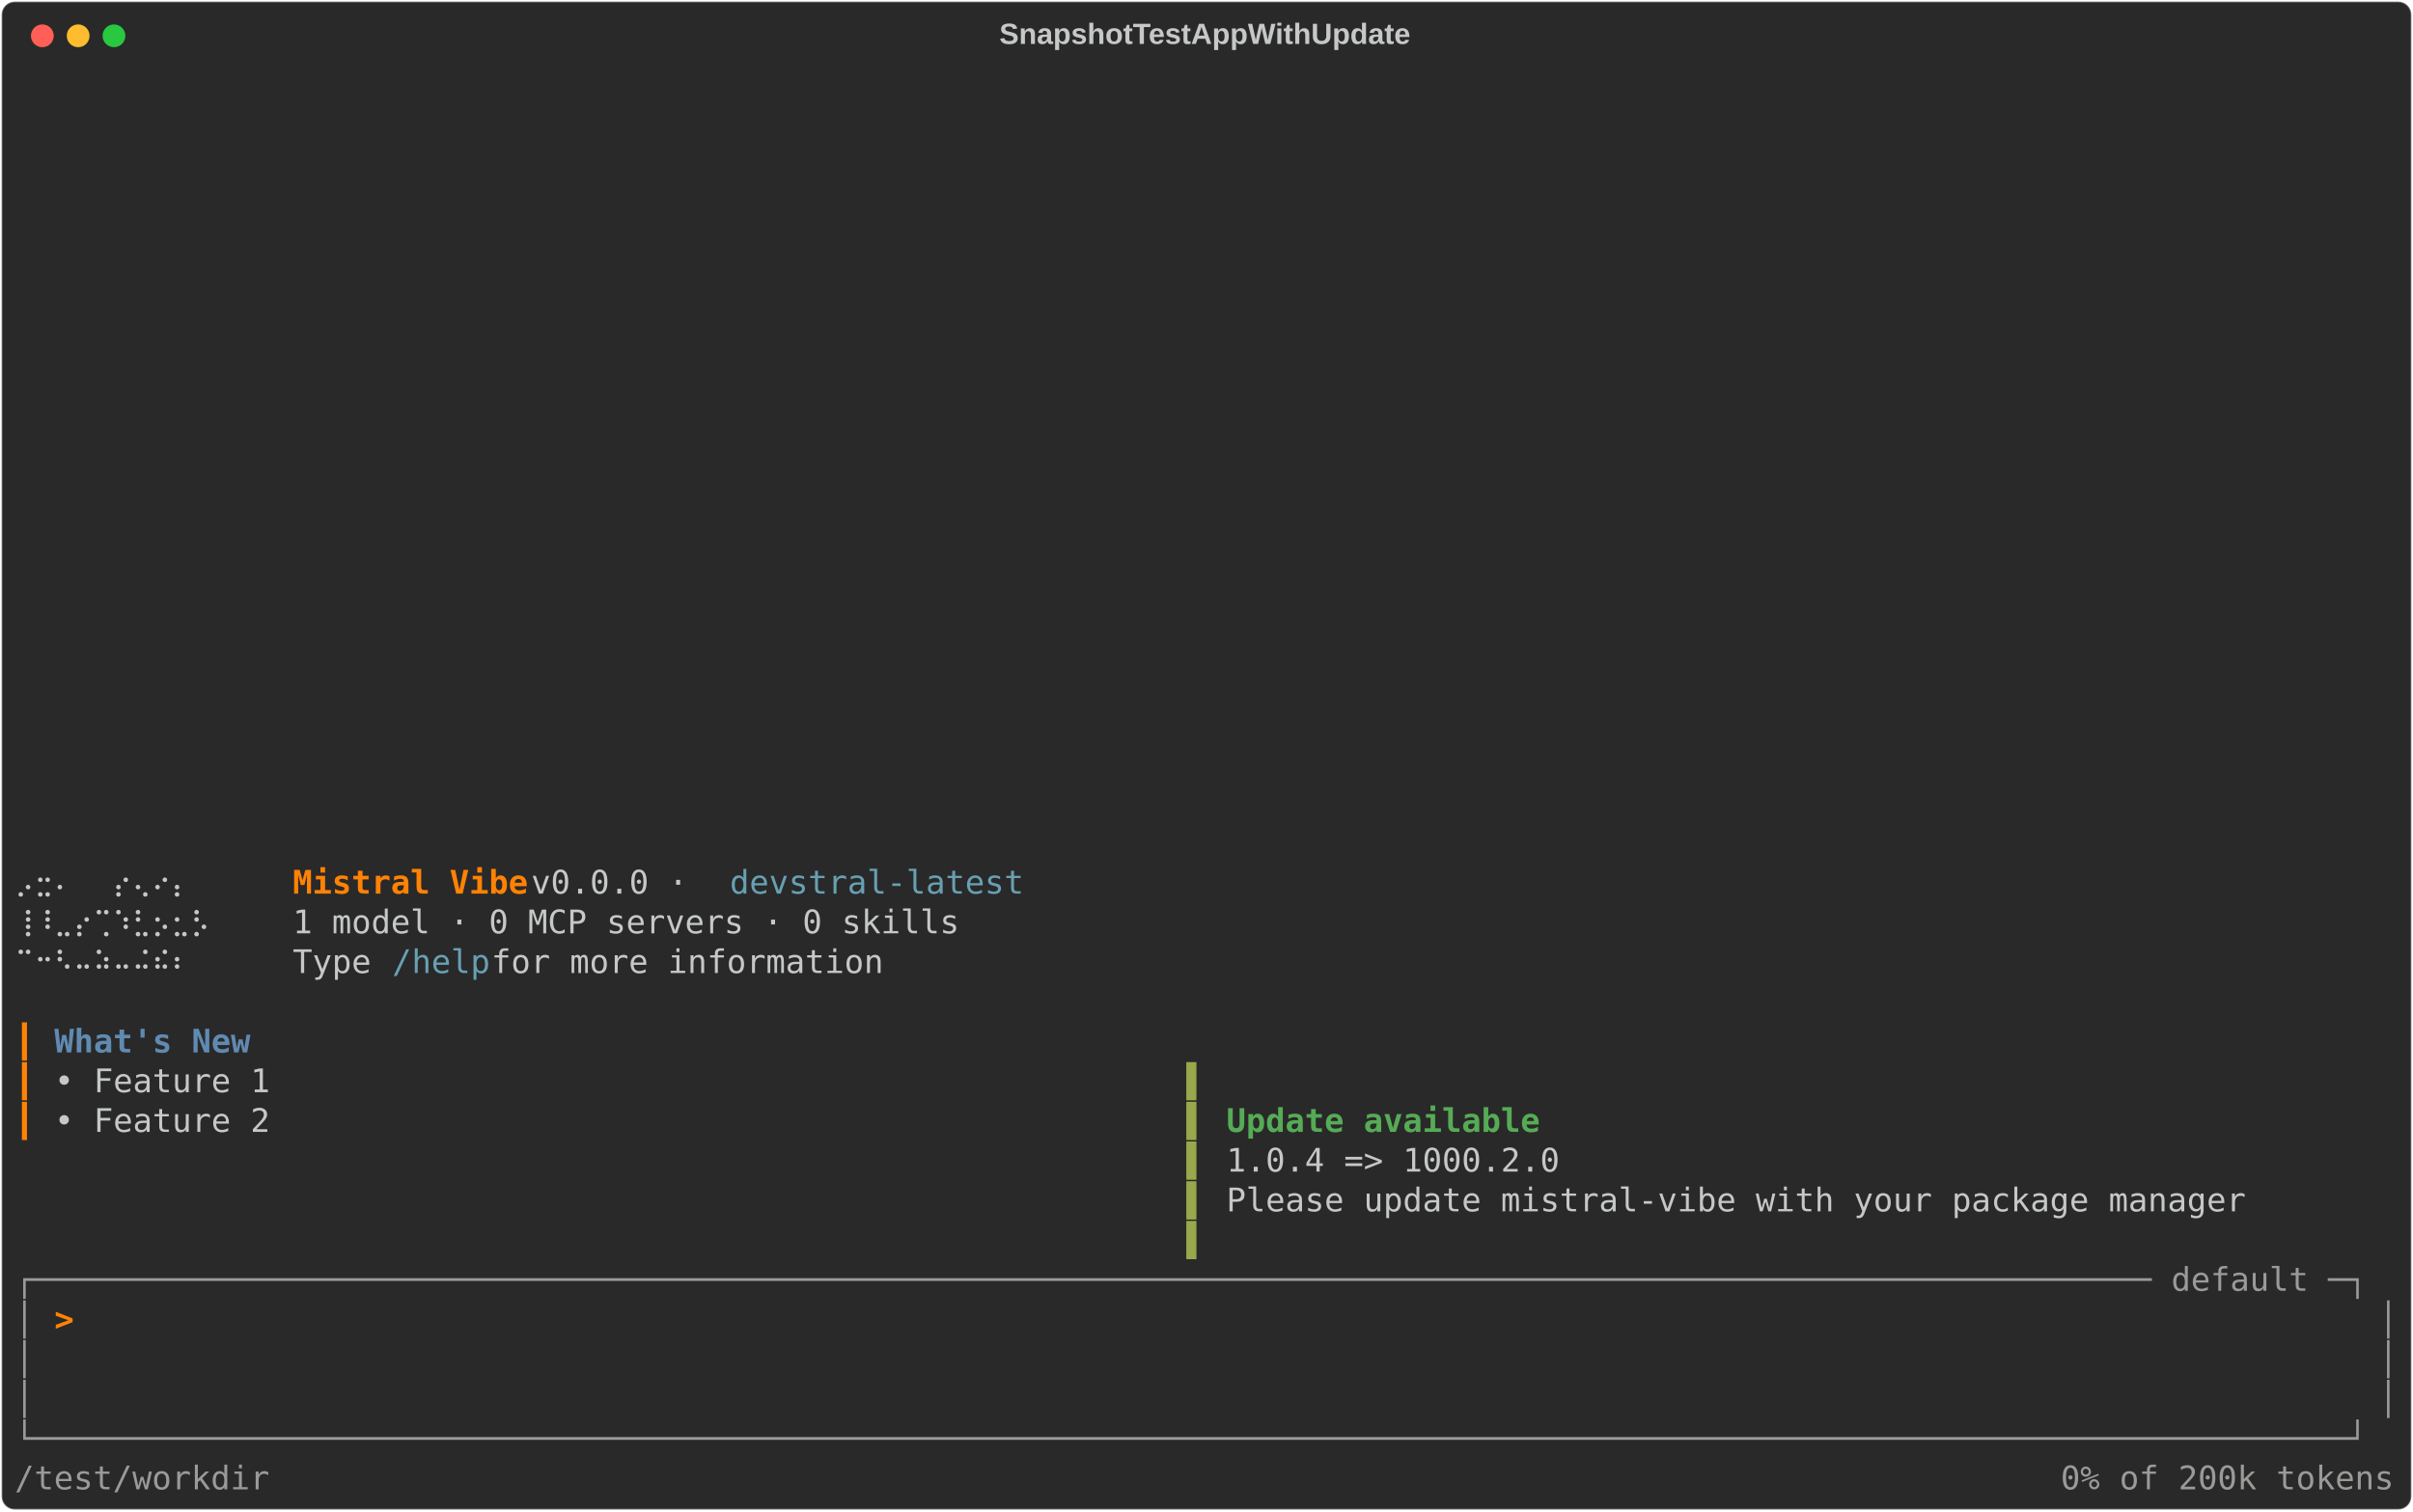
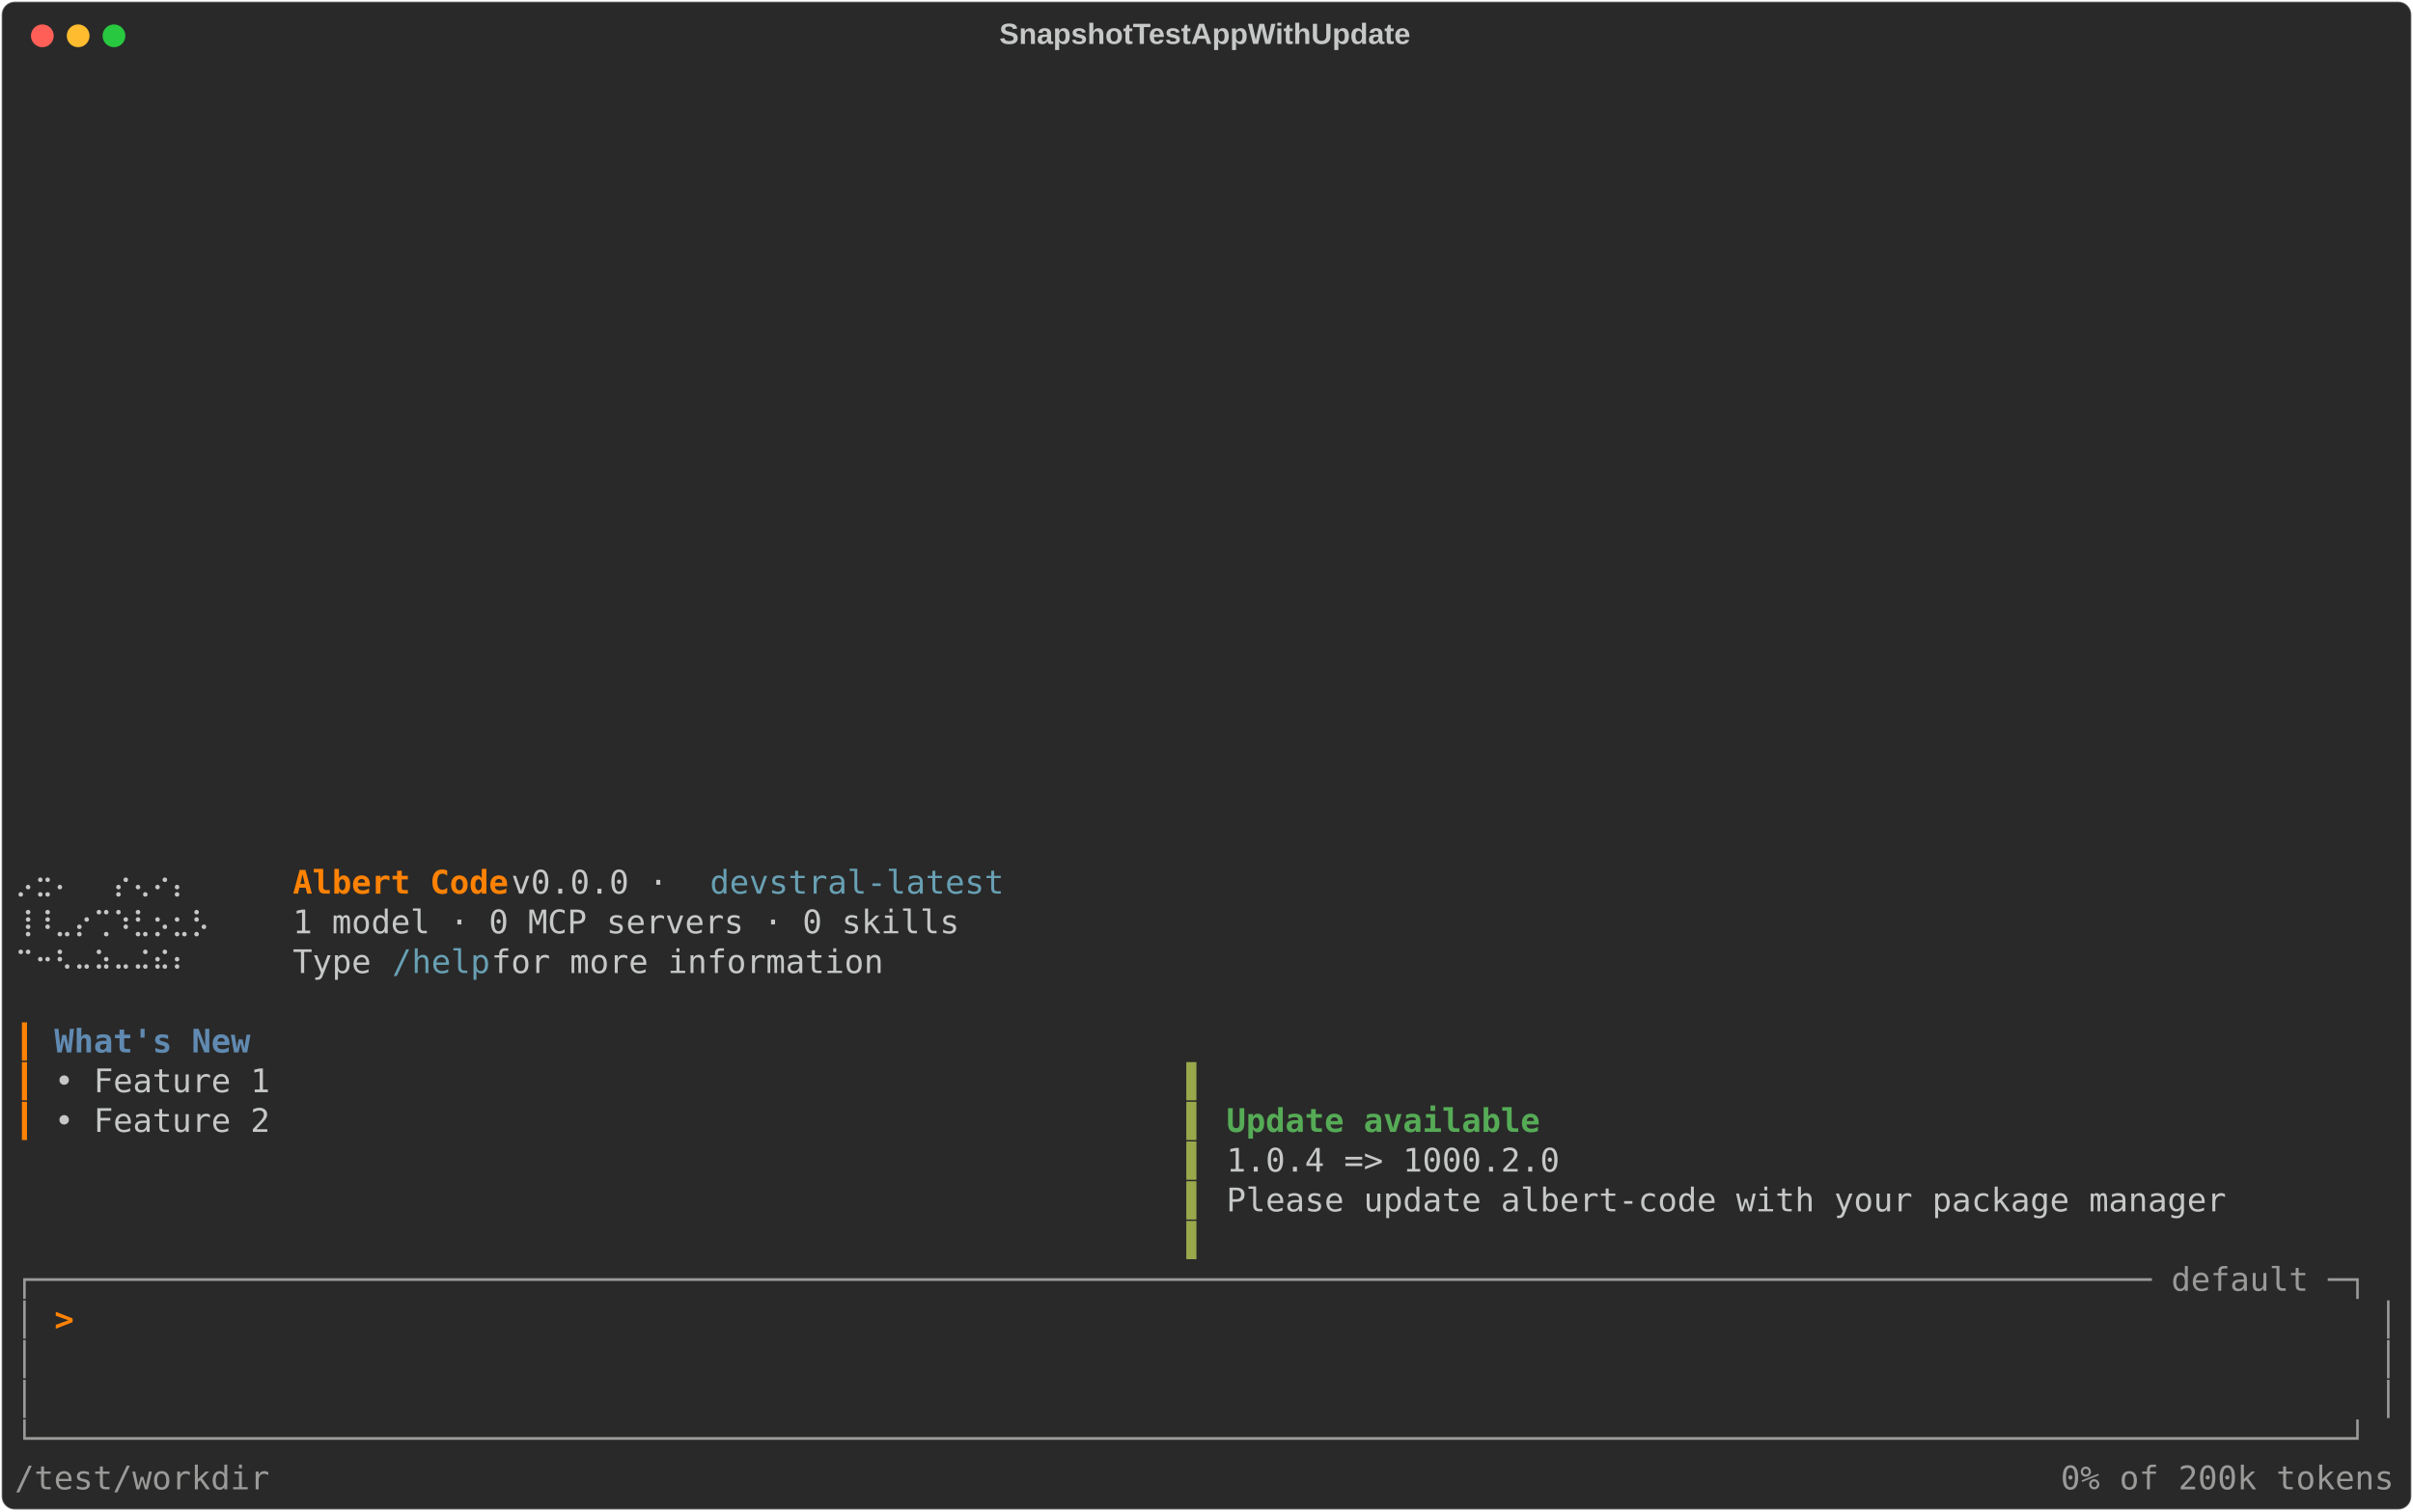
<svg xmlns="http://www.w3.org/2000/svg" class="rich-terminal" viewBox="0 0 1482 928.4">
  <style>

    @font-face {
        font-family: "Fira Code";
        src: local("FiraCode-Regular"),
                url("https://cdnjs.cloudflare.com/ajax/libs/firacode/6.2.0/woff2/FiraCode-Regular.woff2") format("woff2"),
                url("https://cdnjs.cloudflare.com/ajax/libs/firacode/6.2.0/woff/FiraCode-Regular.woff") format("woff");
        font-style: normal;
        font-weight: 400;
    }
    @font-face {
        font-family: "Fira Code";
        src: local("FiraCode-Bold"),
                url("https://cdnjs.cloudflare.com/ajax/libs/firacode/6.2.0/woff2/FiraCode-Bold.woff2") format("woff2"),
                url("https://cdnjs.cloudflare.com/ajax/libs/firacode/6.2.0/woff/FiraCode-Bold.woff") format("woff");
        font-style: bold;
        font-weight: 700;
    }

    .terminal-matrix {
        font-family: Fira Code, monospace;
        font-size: 20px;
        line-height: 24.4px;
        font-variant-east-asian: full-width;
    }

    .terminal-title {
        font-size: 18px;
        font-weight: bold;
        font-family: arial;
    }

    .terminal-r1 { fill: #c5c8c6 }
.terminal-r2 { fill: #ff8205;font-weight: bold }
.terminal-r3 { fill: #68a0b3 }
.terminal-r4 { fill: #ff8205 }
.terminal-r5 { fill: #608ab1;font-weight: bold }
.terminal-r6 { fill: #98a84b }
.terminal-r7 { fill: #56ab56;font-weight: bold }
.terminal-r8 { fill: #9a9b99 }
    </style>
  <defs>
    <clipPath id="terminal-clip-terminal">
      <rect x="0" y="0" width="1463.0" height="877.4" />
    </clipPath>
    <clipPath id="terminal-line-0">
      <rect x="0" y="1.5" width="1464" height="24.65" />
    </clipPath>
    <clipPath id="terminal-line-1">
      <rect x="0" y="25.9" width="1464" height="24.65" />
    </clipPath>
    <clipPath id="terminal-line-2">
      <rect x="0" y="50.3" width="1464" height="24.65" />
    </clipPath>
    <clipPath id="terminal-line-3">
      <rect x="0" y="74.7" width="1464" height="24.65" />
    </clipPath>
    <clipPath id="terminal-line-4">
      <rect x="0" y="99.1" width="1464" height="24.65" />
    </clipPath>
    <clipPath id="terminal-line-5">
      <rect x="0" y="123.5" width="1464" height="24.65" />
    </clipPath>
    <clipPath id="terminal-line-6">
      <rect x="0" y="147.9" width="1464" height="24.65" />
    </clipPath>
    <clipPath id="terminal-line-7">
      <rect x="0" y="172.3" width="1464" height="24.65" />
    </clipPath>
    <clipPath id="terminal-line-8">
      <rect x="0" y="196.7" width="1464" height="24.65" />
    </clipPath>
    <clipPath id="terminal-line-9">
      <rect x="0" y="221.1" width="1464" height="24.65" />
    </clipPath>
    <clipPath id="terminal-line-10">
      <rect x="0" y="245.5" width="1464" height="24.65" />
    </clipPath>
    <clipPath id="terminal-line-11">
      <rect x="0" y="269.9" width="1464" height="24.65" />
    </clipPath>
    <clipPath id="terminal-line-12">
      <rect x="0" y="294.3" width="1464" height="24.65" />
    </clipPath>
    <clipPath id="terminal-line-13">
      <rect x="0" y="318.7" width="1464" height="24.65" />
    </clipPath>
    <clipPath id="terminal-line-14">
      <rect x="0" y="343.1" width="1464" height="24.65" />
    </clipPath>
    <clipPath id="terminal-line-15">
      <rect x="0" y="367.5" width="1464" height="24.65" />
    </clipPath>
    <clipPath id="terminal-line-16">
      <rect x="0" y="391.9" width="1464" height="24.65" />
    </clipPath>
    <clipPath id="terminal-line-17">
      <rect x="0" y="416.3" width="1464" height="24.65" />
    </clipPath>
    <clipPath id="terminal-line-18">
      <rect x="0" y="440.7" width="1464" height="24.65" />
    </clipPath>
    <clipPath id="terminal-line-19">
      <rect x="0" y="465.1" width="1464" height="24.65" />
    </clipPath>
    <clipPath id="terminal-line-20">
      <rect x="0" y="489.5" width="1464" height="24.65" />
    </clipPath>
    <clipPath id="terminal-line-21">
      <rect x="0" y="513.9" width="1464" height="24.65" />
    </clipPath>
    <clipPath id="terminal-line-22">
      <rect x="0" y="538.3" width="1464" height="24.65" />
    </clipPath>
    <clipPath id="terminal-line-23">
      <rect x="0" y="562.7" width="1464" height="24.65" />
    </clipPath>
    <clipPath id="terminal-line-24">
      <rect x="0" y="587.1" width="1464" height="24.65" />
    </clipPath>
    <clipPath id="terminal-line-25">
      <rect x="0" y="611.5" width="1464" height="24.65" />
    </clipPath>
    <clipPath id="terminal-line-26">
      <rect x="0" y="635.9" width="1464" height="24.65" />
    </clipPath>
    <clipPath id="terminal-line-27">
      <rect x="0" y="660.3" width="1464" height="24.65" />
    </clipPath>
    <clipPath id="terminal-line-28">
      <rect x="0" y="684.7" width="1464" height="24.65" />
    </clipPath>
    <clipPath id="terminal-line-29">
      <rect x="0" y="709.1" width="1464" height="24.65" />
    </clipPath>
    <clipPath id="terminal-line-30">
      <rect x="0" y="733.5" width="1464" height="24.65" />
    </clipPath>
    <clipPath id="terminal-line-31">
      <rect x="0" y="757.9" width="1464" height="24.65" />
    </clipPath>
    <clipPath id="terminal-line-32">
      <rect x="0" y="782.3" width="1464" height="24.65" />
    </clipPath>
    <clipPath id="terminal-line-33">
      <rect x="0" y="806.7" width="1464" height="24.65" />
    </clipPath>
    <clipPath id="terminal-line-34">
      <rect x="0" y="831.1" width="1464" height="24.65" />
    </clipPath>
  </defs>
  <rect fill="#292929" stroke="rgba(255,255,255,0.35)" stroke-width="1" x="1" y="1" width="1480" height="926.4" rx="8" />
  <text class="terminal-title" fill="#c5c8c6" text-anchor="middle" x="740" y="27">SnapshotTestAppWithUpdate</text>
  <g transform="translate(26,22)">
    <circle cx="0" cy="0" r="7" fill="#ff5f57" />
    <circle cx="22" cy="0" r="7" fill="#febc2e" />
    <circle cx="44" cy="0" r="7" fill="#28c840" />
  </g>
  <g transform="translate(9, 41)" clip-path="url(#terminal-clip-terminal)">
    <g class="terminal-matrix">
      <text class="terminal-r1" x="1464" y="20" textLength="12.2" clip-path="url(#terminal-line-0)">
</text>
      <text class="terminal-r1" x="1464" y="44.4" textLength="12.2" clip-path="url(#terminal-line-1)">
</text>
      <text class="terminal-r1" x="1464" y="68.8" textLength="12.2" clip-path="url(#terminal-line-2)">
</text>
      <text class="terminal-r1" x="1464" y="93.2" textLength="12.2" clip-path="url(#terminal-line-3)">
</text>
      <text class="terminal-r1" x="1464" y="117.6" textLength="12.2" clip-path="url(#terminal-line-4)">
</text>
      <text class="terminal-r1" x="1464" y="142" textLength="12.2" clip-path="url(#terminal-line-5)">
</text>
      <text class="terminal-r1" x="1464" y="166.4" textLength="12.2" clip-path="url(#terminal-line-6)">
</text>
      <text class="terminal-r1" x="1464" y="190.8" textLength="12.2" clip-path="url(#terminal-line-7)">
</text>
      <text class="terminal-r1" x="1464" y="215.2" textLength="12.2" clip-path="url(#terminal-line-8)">
</text>
      <text class="terminal-r1" x="1464" y="239.6" textLength="12.2" clip-path="url(#terminal-line-9)">
</text>
      <text class="terminal-r1" x="1464" y="264" textLength="12.2" clip-path="url(#terminal-line-10)">
</text>
      <text class="terminal-r1" x="1464" y="288.4" textLength="12.2" clip-path="url(#terminal-line-11)">
</text>
      <text class="terminal-r1" x="1464" y="312.8" textLength="12.2" clip-path="url(#terminal-line-12)">
</text>
      <text class="terminal-r1" x="1464" y="337.2" textLength="12.2" clip-path="url(#terminal-line-13)">
</text>
      <text class="terminal-r1" x="1464" y="361.6" textLength="12.2" clip-path="url(#terminal-line-14)">
</text>
      <text class="terminal-r1" x="1464" y="386" textLength="12.2" clip-path="url(#terminal-line-15)">
</text>
      <text class="terminal-r1" x="1464" y="410.4" textLength="12.2" clip-path="url(#terminal-line-16)">
</text>
      <text class="terminal-r1" x="1464" y="434.8" textLength="12.2" clip-path="url(#terminal-line-17)">
</text>
      <text class="terminal-r1" x="1464" y="459.2" textLength="12.2" clip-path="url(#terminal-line-18)">
</text>
      <text class="terminal-r1" x="1464" y="483.6" textLength="12.2" clip-path="url(#terminal-line-19)">
</text>
      <text class="terminal-r1" x="0" y="508" textLength="134.2" clip-path="url(#terminal-line-20)">  ⡠⣒⠄  ⡔⢄⠔⡄</text>
-       <text class="terminal-r2" x="170.8" y="508" textLength="146.4" clip-path="url(#terminal-line-20)">Mistral Vibe</text>
-       <text class="terminal-r1" x="317.2" y="508" textLength="122" clip-path="url(#terminal-line-20)"> v0.0.0 · </text>
-       <text class="terminal-r3" x="439.2" y="508" textLength="183" clip-path="url(#terminal-line-20)">devstral-latest</text>
+       <text class="terminal-r2" x="170.8" y="508" textLength="134.2" clip-path="url(#terminal-line-20)">Albert Code</text>
+       <text class="terminal-r1" x="305" y="508" textLength="122" clip-path="url(#terminal-line-20)"> v0.0.0 · </text>
+       <text class="terminal-r3" x="427" y="508" textLength="183" clip-path="url(#terminal-line-20)">devstral-latest</text>
      <text class="terminal-r1" x="1464" y="508" textLength="12.2" clip-path="url(#terminal-line-20)">
</text>
      <text class="terminal-r1" x="0" y="532.4" textLength="134.2" clip-path="url(#terminal-line-21)"> ⢸⠸⣀⡔⢉⠱⣃⡢⣂⡣</text>
      <text class="terminal-r1" x="170.8" y="532.4" textLength="414.8" clip-path="url(#terminal-line-21)">1 model · 0 MCP servers · 0 skills</text>
      <text class="terminal-r1" x="1464" y="532.4" textLength="12.2" clip-path="url(#terminal-line-21)">
</text>
      <text class="terminal-r1" x="0" y="556.8" textLength="134.2" clip-path="url(#terminal-line-22)">  ⠉⠒⠣⠤⠵⠤⠬⠮⠆</text>
      <text class="terminal-r1" x="170.8" y="556.8" textLength="61" clip-path="url(#terminal-line-22)">Type </text>
      <text class="terminal-r3" x="231.8" y="556.8" textLength="61" clip-path="url(#terminal-line-22)">/help</text>
      <text class="terminal-r1" x="292.8" y="556.8" textLength="256.2" clip-path="url(#terminal-line-22)"> for more information</text>
      <text class="terminal-r1" x="1464" y="556.8" textLength="12.2" clip-path="url(#terminal-line-22)">
</text>
      <text class="terminal-r1" x="1464" y="581.2" textLength="12.2" clip-path="url(#terminal-line-23)">
</text>
      <text class="terminal-r4" x="0" y="605.6" textLength="12.2" clip-path="url(#terminal-line-24)">┃</text>
      <text class="terminal-r5" x="24.4" y="605.6" textLength="122" clip-path="url(#terminal-line-24)">What's New</text>
      <text class="terminal-r1" x="1464" y="605.6" textLength="12.2" clip-path="url(#terminal-line-24)">
</text>
      <text class="terminal-r4" x="0" y="630" textLength="12.2" clip-path="url(#terminal-line-25)">┃</text>
      <text class="terminal-r1" x="24.4" y="630" textLength="134.2" clip-path="url(#terminal-line-25)">• Feature 1</text>
      <text class="terminal-r6" x="719.8" y="630" textLength="12.2" clip-path="url(#terminal-line-25)">▌</text>
      <text class="terminal-r1" x="1464" y="630" textLength="12.2" clip-path="url(#terminal-line-25)">
</text>
      <text class="terminal-r4" x="0" y="654.4" textLength="12.2" clip-path="url(#terminal-line-26)">┃</text>
      <text class="terminal-r1" x="24.4" y="654.4" textLength="134.2" clip-path="url(#terminal-line-26)">• Feature 2</text>
      <text class="terminal-r6" x="719.8" y="654.4" textLength="12.2" clip-path="url(#terminal-line-26)">▌</text>
      <text class="terminal-r7" x="744.2" y="654.4" textLength="195.2" clip-path="url(#terminal-line-26)">Update available</text>
      <text class="terminal-r1" x="1464" y="654.4" textLength="12.2" clip-path="url(#terminal-line-26)">
</text>
      <text class="terminal-r6" x="719.8" y="678.8" textLength="12.2" clip-path="url(#terminal-line-27)">▌</text>
      <text class="terminal-r1" x="744.2" y="678.8" textLength="207.4" clip-path="url(#terminal-line-27)">1.0.4 =&gt; 1000.2.0</text>
      <text class="terminal-r1" x="1464" y="678.8" textLength="12.2" clip-path="url(#terminal-line-27)">
</text>
      <text class="terminal-r6" x="719.8" y="703.2" textLength="12.2" clip-path="url(#terminal-line-28)">▌</text>
-       <text class="terminal-r1" x="744.2" y="703.2" textLength="634.4" clip-path="url(#terminal-line-28)">Please update mistral-vibe with your package manager</text>
+       <text class="terminal-r1" x="744.2" y="703.2" textLength="622.2" clip-path="url(#terminal-line-28)">Please update albert-code with your package manager</text>
      <text class="terminal-r1" x="1464" y="703.2" textLength="12.2" clip-path="url(#terminal-line-28)">
</text>
      <text class="terminal-r6" x="719.8" y="727.6" textLength="12.2" clip-path="url(#terminal-line-29)">▌</text>
      <text class="terminal-r1" x="1464" y="727.6" textLength="12.2" clip-path="url(#terminal-line-29)">
</text>
      <text class="terminal-r8" x="0" y="752" textLength="1464" clip-path="url(#terminal-line-30)">┌──────────────────────────────────────────────────────────────────────────────────────────────────────────── default ─┐</text>
      <text class="terminal-r1" x="1464" y="752" textLength="12.2" clip-path="url(#terminal-line-30)">
</text>
      <text class="terminal-r8" x="0" y="776.4" textLength="12.2" clip-path="url(#terminal-line-31)">│</text>
      <text class="terminal-r2" x="24.4" y="776.4" textLength="12.2" clip-path="url(#terminal-line-31)">&gt;</text>
      <text class="terminal-r8" x="1451.8" y="776.4" textLength="12.2" clip-path="url(#terminal-line-31)">│</text>
      <text class="terminal-r1" x="1464" y="776.4" textLength="12.2" clip-path="url(#terminal-line-31)">
</text>
      <text class="terminal-r8" x="0" y="800.8" textLength="12.2" clip-path="url(#terminal-line-32)">│</text>
      <text class="terminal-r8" x="1451.8" y="800.8" textLength="12.2" clip-path="url(#terminal-line-32)">│</text>
      <text class="terminal-r1" x="1464" y="800.8" textLength="12.2" clip-path="url(#terminal-line-32)">
</text>
      <text class="terminal-r8" x="0" y="825.2" textLength="12.2" clip-path="url(#terminal-line-33)">│</text>
      <text class="terminal-r8" x="1451.8" y="825.2" textLength="12.2" clip-path="url(#terminal-line-33)">│</text>
      <text class="terminal-r1" x="1464" y="825.2" textLength="12.2" clip-path="url(#terminal-line-33)">
</text>
      <text class="terminal-r8" x="0" y="849.6" textLength="1464" clip-path="url(#terminal-line-34)">└──────────────────────────────────────────────────────────────────────────────────────────────────────────────────────┘</text>
      <text class="terminal-r1" x="1464" y="849.6" textLength="12.2" clip-path="url(#terminal-line-34)">
</text>
      <text class="terminal-r8" x="0" y="874" textLength="158.6" clip-path="url(#terminal-line-35)">/test/workdir</text>
      <text class="terminal-r8" x="1256.6" y="874" textLength="207.4" clip-path="url(#terminal-line-35)">0% of 200k tokens</text>
    </g>
  </g>
</svg>
